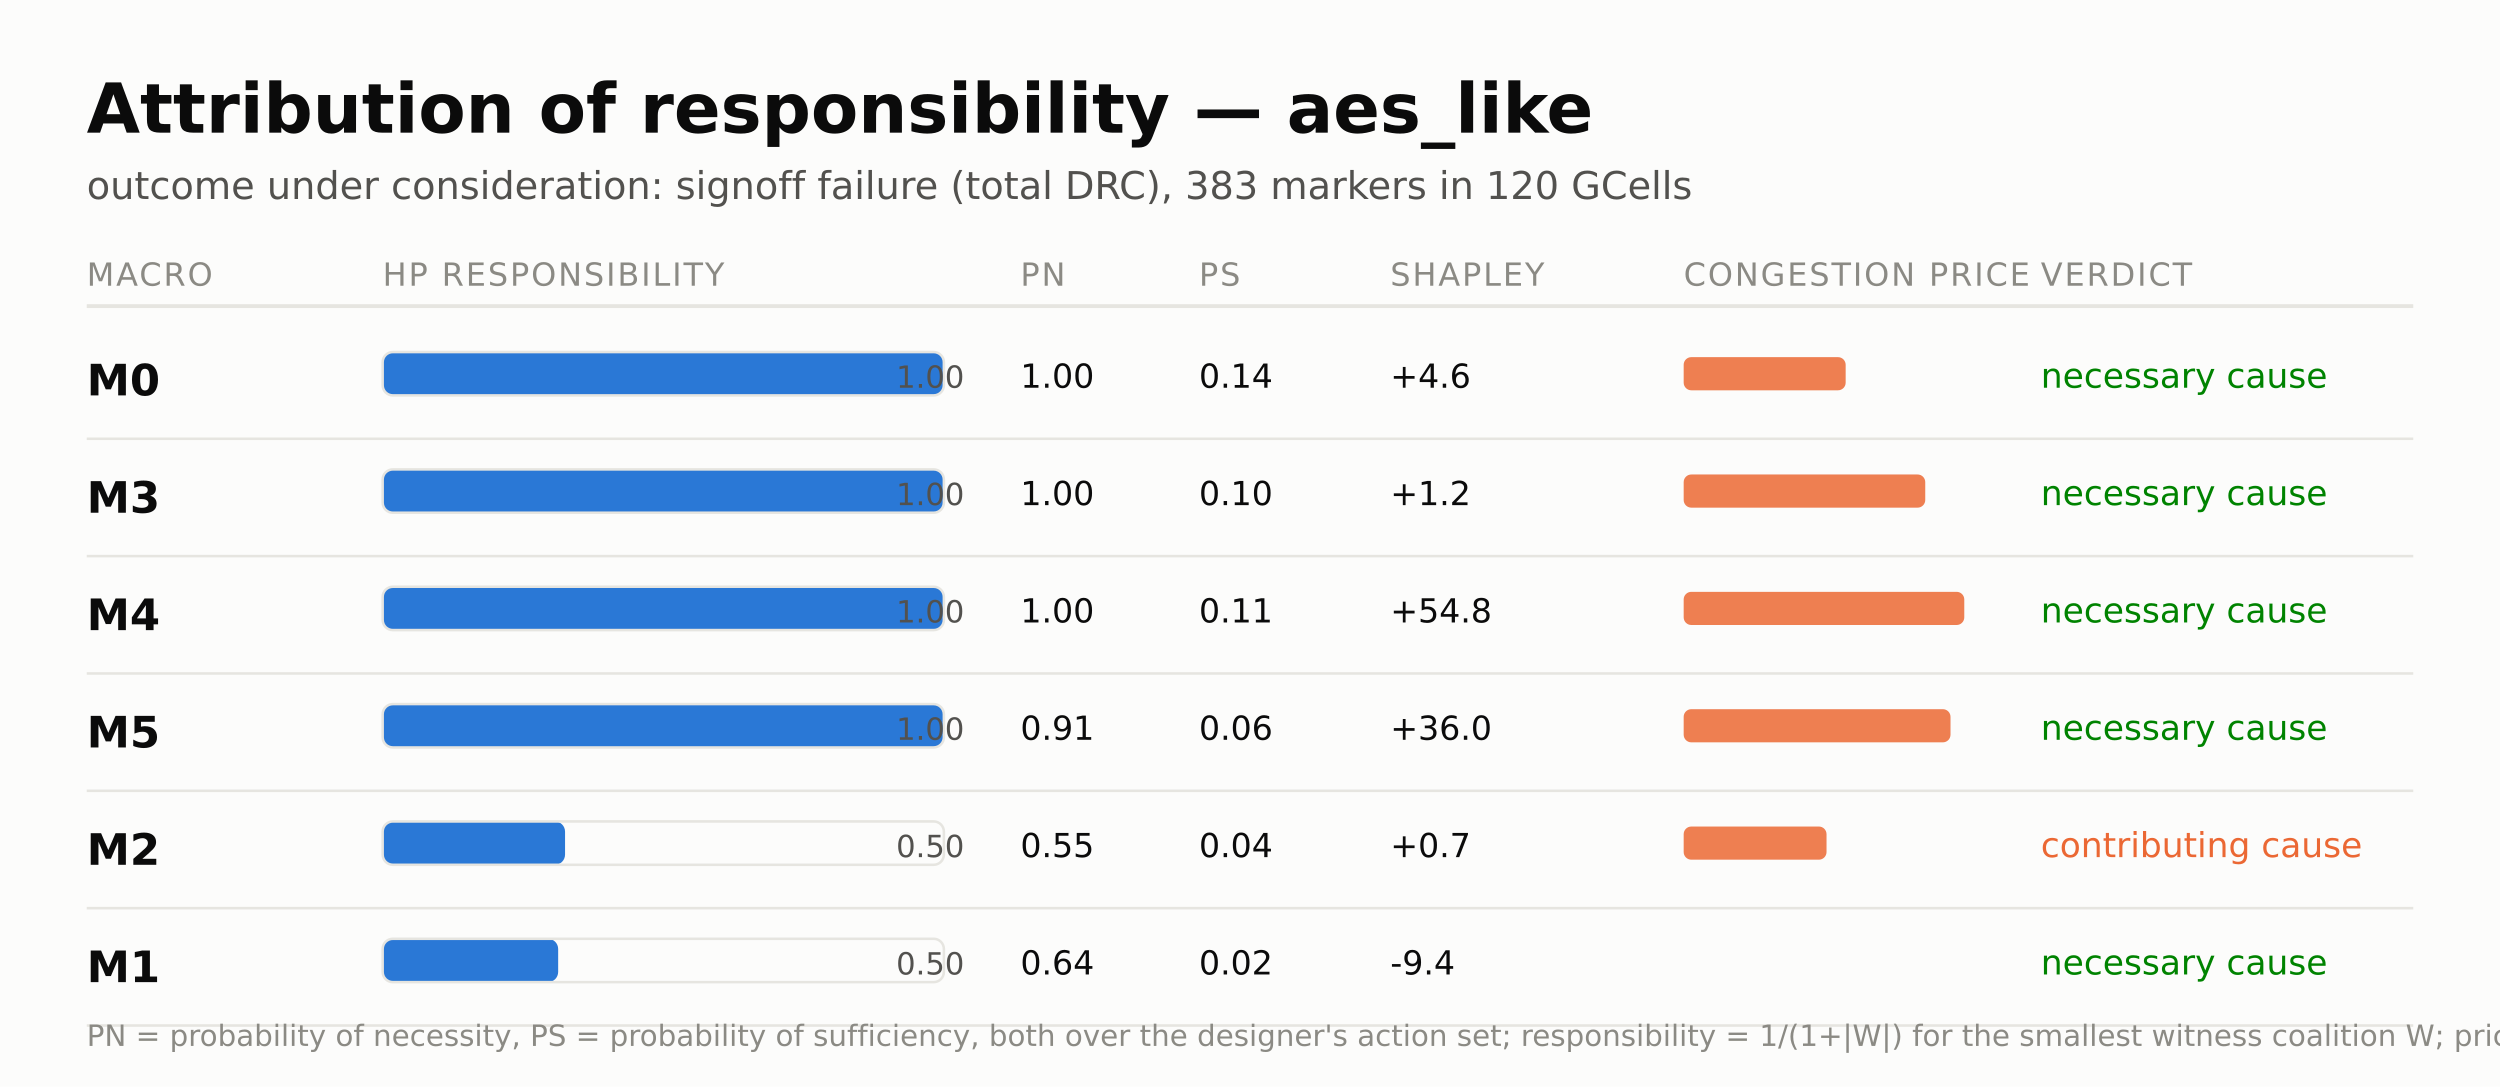
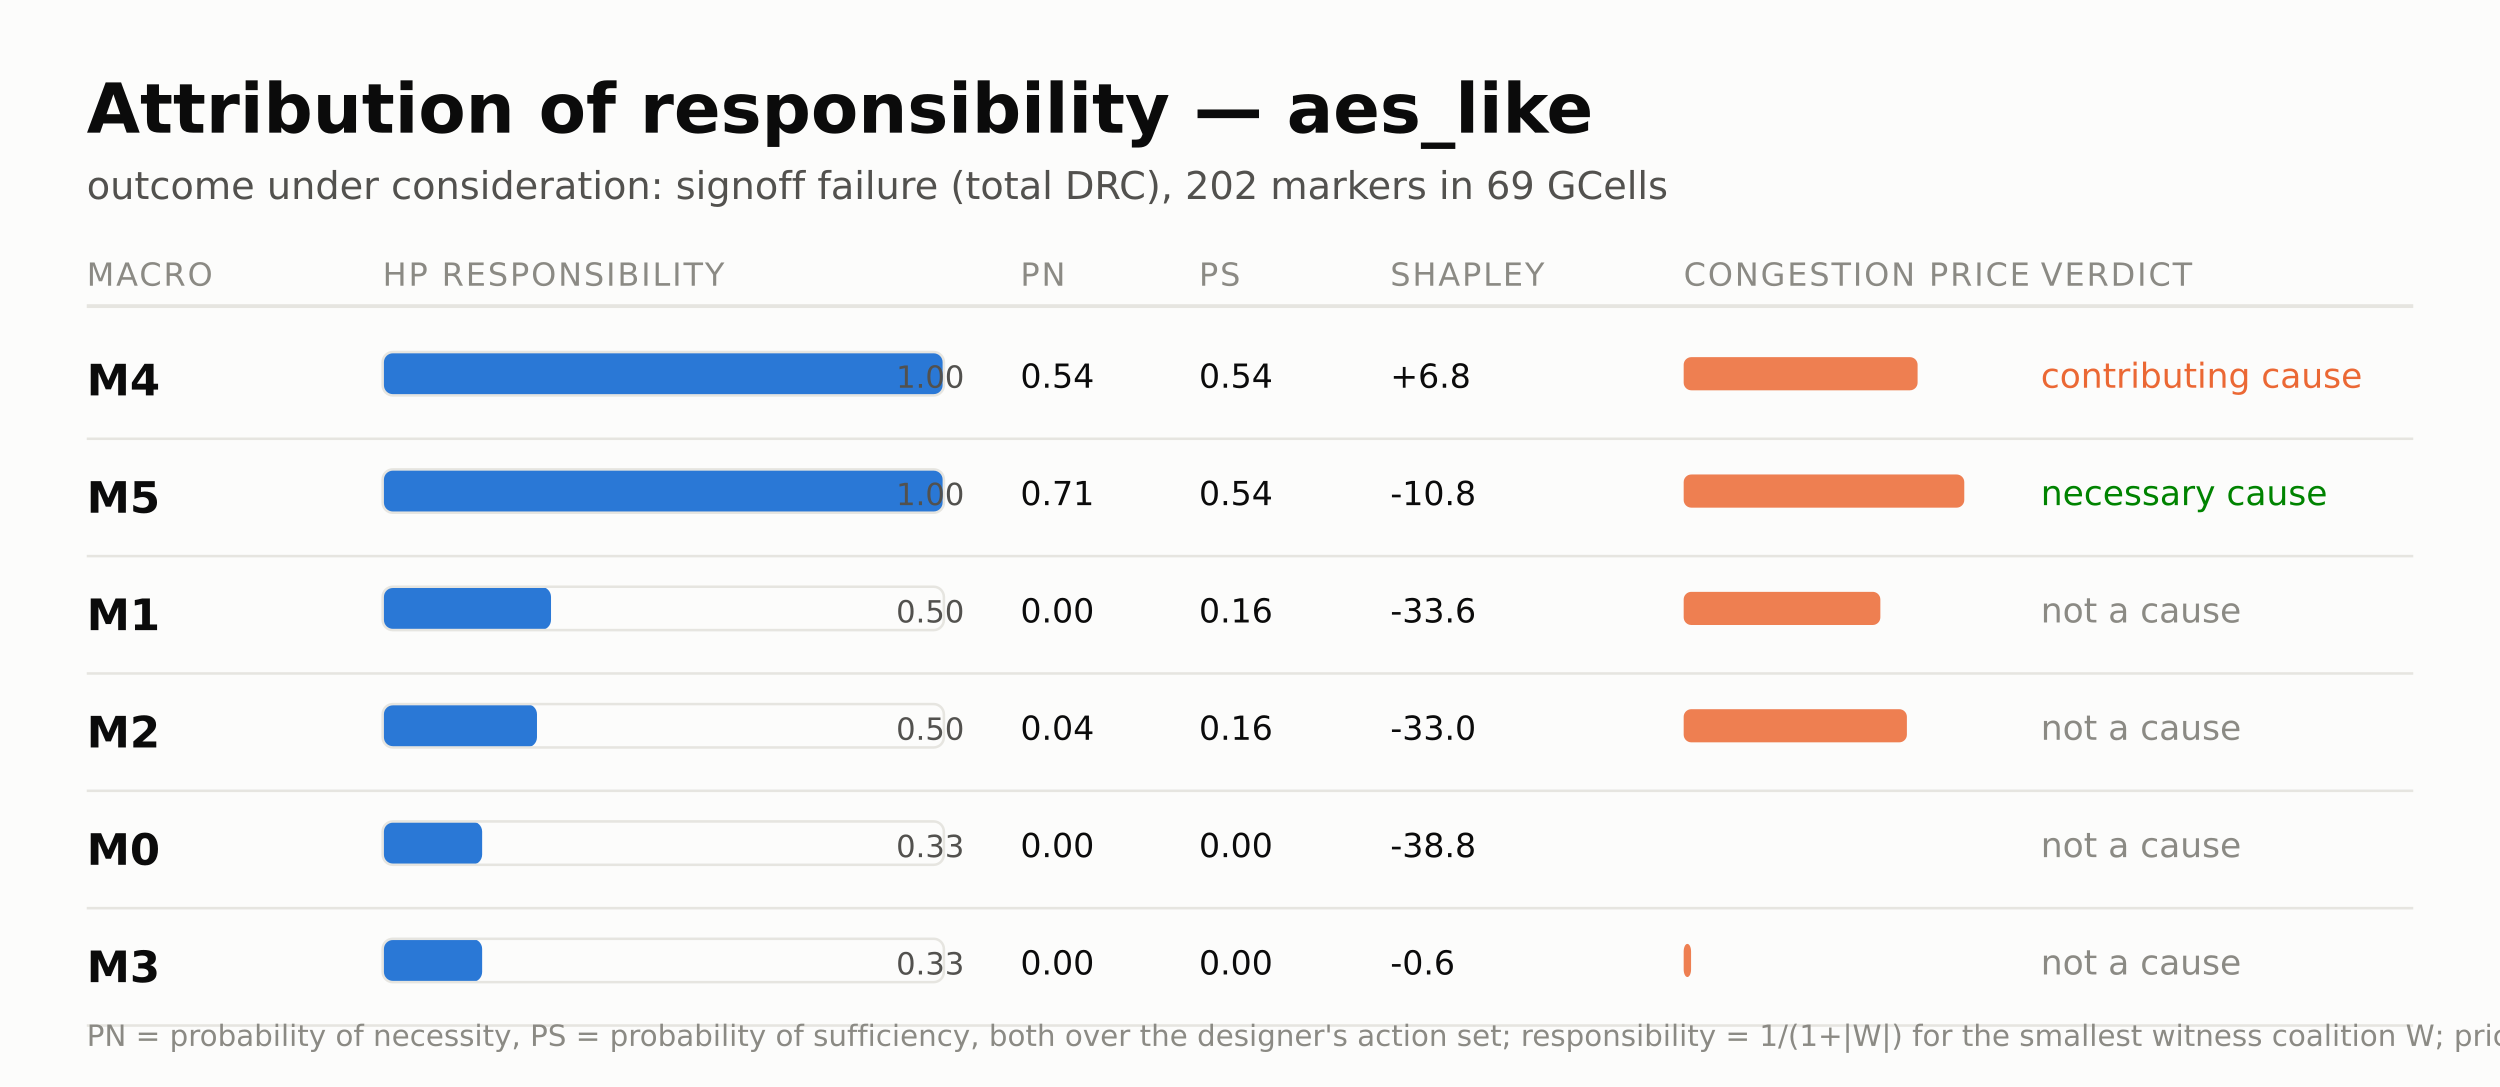
<svg xmlns="http://www.w3.org/2000/svg" width="980" height="426" viewBox="0 0 980 426" font-family="DejaVu Sans, Helvetica, Arial, sans-serif">
  <rect width="980" height="426" fill="#fcfcfb" />
  <text x="34" y="52" font-size="27" font-weight="bold" fill="#0b0b0b">Attribution of responsibility — aes_like</text>
-   <text x="34" y="78" font-size="15" fill="#52514e">outcome under consideration: signoff failure (total DRC), 383 markers in 120 GCells</text>
+   <text x="34" y="78" font-size="15" fill="#52514e">outcome under consideration: signoff failure (total DRC), 202 markers in 69 GCells</text>
  <text x="34" y="112" font-size="12.5" fill="#8b8a84" letter-spacing="0.06em">MACRO</text>
  <text x="150" y="112" font-size="12.5" fill="#8b8a84" letter-spacing="0.06em">HP RESPONSIBILITY</text>
  <text x="400" y="112" font-size="12.5" fill="#8b8a84" letter-spacing="0.06em">PN</text>
  <text x="470" y="112" font-size="12.5" fill="#8b8a84" letter-spacing="0.06em">PS</text>
  <text x="545" y="112" font-size="12.5" fill="#8b8a84" letter-spacing="0.06em">SHAPLEY</text>
  <text x="660" y="112" font-size="12.5" fill="#8b8a84" letter-spacing="0.06em">CONGESTION PRICE</text>
  <text x="800" y="112" font-size="12.5" fill="#8b8a84" letter-spacing="0.06em">VERDICT</text>
  <line x1="34" y1="120" x2="946" y2="120" stroke="#e6e5e0" stroke-width="1.5" />
-   <text x="34" y="155" font-size="17" font-weight="bold" fill="#0b0b0b">M0</text>
+   <text x="34" y="155" font-size="17" font-weight="bold" fill="#0b0b0b">M4</text>
  <rect x="150" y="138" width="220.0" height="17" rx="4" fill="#2a78d6" />
  <rect x="150" y="138" width="220" height="17" rx="4" fill="none" stroke="#e6e5e0" />
  <text x="378" y="152" font-size="12" fill="#52514e" text-anchor="end">1.00</text>
-   <text x="400" y="152" font-size="13" fill="#0b0b0b">1.00</text>
-   <text x="470" y="152" font-size="13" fill="#0b0b0b">0.14</text>
-   <text x="545" y="152" font-size="13" fill="#0b0b0b">+4.6</text>
-   <rect x="660" y="140" width="63.5" height="13" rx="3" fill="#eb6834" opacity="0.85" />
-   <text x="800" y="152" font-size="13.5" fill="#008300">necessary cause</text>
+   <text x="400" y="152" font-size="13" fill="#0b0b0b">0.54</text>
+   <text x="470" y="152" font-size="13" fill="#0b0b0b">0.54</text>
+   <text x="545" y="152" font-size="13" fill="#0b0b0b">+6.8</text>
+   <rect x="660" y="140" width="91.7" height="13" rx="3" fill="#eb6834" opacity="0.85" />
+   <text x="800" y="152" font-size="13.5" fill="#eb6834">contributing cause</text>
  <line x1="34" y1="172" x2="946" y2="172" stroke="#e6e5e0" />
-   <text x="34" y="201" font-size="17" font-weight="bold" fill="#0b0b0b">M3</text>
+   <text x="34" y="201" font-size="17" font-weight="bold" fill="#0b0b0b">M5</text>
  <rect x="150" y="184" width="220.0" height="17" rx="4" fill="#2a78d6" />
  <rect x="150" y="184" width="220" height="17" rx="4" fill="none" stroke="#e6e5e0" />
  <text x="378" y="198" font-size="12" fill="#52514e" text-anchor="end">1.00</text>
-   <text x="400" y="198" font-size="13" fill="#0b0b0b">1.00</text>
-   <text x="470" y="198" font-size="13" fill="#0b0b0b">0.10</text>
-   <text x="545" y="198" font-size="13" fill="#0b0b0b">+1.2</text>
-   <rect x="660" y="186" width="94.7" height="13" rx="3" fill="#eb6834" opacity="0.85" />
+   <text x="400" y="198" font-size="13" fill="#0b0b0b">0.71</text>
+   <text x="470" y="198" font-size="13" fill="#0b0b0b">0.54</text>
+   <text x="545" y="198" font-size="13" fill="#0b0b0b">-10.8</text>
+   <rect x="660" y="186" width="110.0" height="13" rx="3" fill="#eb6834" opacity="0.85" />
  <text x="800" y="198" font-size="13.5" fill="#008300">necessary cause</text>
  <line x1="34" y1="218" x2="946" y2="218" stroke="#e6e5e0" />
-   <text x="34" y="247" font-size="17" font-weight="bold" fill="#0b0b0b">M4</text>
-   <rect x="150" y="230" width="220.0" height="17" rx="4" fill="#2a78d6" />
+   <text x="34" y="247" font-size="17" font-weight="bold" fill="#0b0b0b">M1</text>
+   <rect x="150" y="230" width="66.0" height="17" rx="4" fill="#2a78d6" />
  <rect x="150" y="230" width="220" height="17" rx="4" fill="none" stroke="#e6e5e0" />
-   <text x="378" y="244" font-size="12" fill="#52514e" text-anchor="end">1.00</text>
-   <text x="400" y="244" font-size="13" fill="#0b0b0b">1.00</text>
-   <text x="470" y="244" font-size="13" fill="#0b0b0b">0.11</text>
-   <text x="545" y="244" font-size="13" fill="#0b0b0b">+54.8</text>
-   <rect x="660" y="232" width="110.0" height="13" rx="3" fill="#eb6834" opacity="0.85" />
-   <text x="800" y="244" font-size="13.5" fill="#008300">necessary cause</text>
+   <text x="378" y="244" font-size="12" fill="#52514e" text-anchor="end">0.50</text>
+   <text x="400" y="244" font-size="13" fill="#0b0b0b">0.00</text>
+   <text x="470" y="244" font-size="13" fill="#0b0b0b">0.16</text>
+   <text x="545" y="244" font-size="13" fill="#0b0b0b">-33.6</text>
+   <rect x="660" y="232" width="77.1" height="13" rx="3" fill="#eb6834" opacity="0.85" />
+   <text x="800" y="244" font-size="13.5" fill="#8b8a84">not a cause</text>
  <line x1="34" y1="264" x2="946" y2="264" stroke="#e6e5e0" />
-   <text x="34" y="293" font-size="17" font-weight="bold" fill="#0b0b0b">M5</text>
-   <rect x="150" y="276" width="220.0" height="17" rx="4" fill="#2a78d6" />
+   <text x="34" y="293" font-size="17" font-weight="bold" fill="#0b0b0b">M2</text>
+   <rect x="150" y="276" width="60.5" height="17" rx="4" fill="#2a78d6" />
  <rect x="150" y="276" width="220" height="17" rx="4" fill="none" stroke="#e6e5e0" />
-   <text x="378" y="290" font-size="12" fill="#52514e" text-anchor="end">1.00</text>
-   <text x="400" y="290" font-size="13" fill="#0b0b0b">0.91</text>
-   <text x="470" y="290" font-size="13" fill="#0b0b0b">0.06</text>
-   <text x="545" y="290" font-size="13" fill="#0b0b0b">+36.0</text>
-   <rect x="660" y="278" width="104.6" height="13" rx="3" fill="#eb6834" opacity="0.85" />
-   <text x="800" y="290" font-size="13.5" fill="#008300">necessary cause</text>
+   <text x="378" y="290" font-size="12" fill="#52514e" text-anchor="end">0.50</text>
+   <text x="400" y="290" font-size="13" fill="#0b0b0b">0.04</text>
+   <text x="470" y="290" font-size="13" fill="#0b0b0b">0.16</text>
+   <text x="545" y="290" font-size="13" fill="#0b0b0b">-33.0</text>
+   <rect x="660" y="278" width="87.5" height="13" rx="3" fill="#eb6834" opacity="0.85" />
+   <text x="800" y="290" font-size="13.5" fill="#8b8a84">not a cause</text>
  <line x1="34" y1="310" x2="946" y2="310" stroke="#e6e5e0" />
-   <text x="34" y="339" font-size="17" font-weight="bold" fill="#0b0b0b">M2</text>
-   <rect x="150" y="322" width="71.5" height="17" rx="4" fill="#2a78d6" />
+   <text x="34" y="339" font-size="17" font-weight="bold" fill="#0b0b0b">M0</text>
+   <rect x="150" y="322" width="39.0" height="17" rx="4" fill="#2a78d6" />
  <rect x="150" y="322" width="220" height="17" rx="4" fill="none" stroke="#e6e5e0" />
-   <text x="378" y="336" font-size="12" fill="#52514e" text-anchor="end">0.50</text>
-   <text x="400" y="336" font-size="13" fill="#0b0b0b">0.55</text>
-   <text x="470" y="336" font-size="13" fill="#0b0b0b">0.04</text>
-   <text x="545" y="336" font-size="13" fill="#0b0b0b">+0.7</text>
-   <rect x="660" y="324" width="56.0" height="13" rx="3" fill="#eb6834" opacity="0.85" />
-   <text x="800" y="336" font-size="13.5" fill="#eb6834">contributing cause</text>
+   <text x="378" y="336" font-size="12" fill="#52514e" text-anchor="end">0.33</text>
+   <text x="400" y="336" font-size="13" fill="#0b0b0b">0.00</text>
+   <text x="470" y="336" font-size="13" fill="#0b0b0b">0.00</text>
+   <text x="545" y="336" font-size="13" fill="#0b0b0b">-38.8</text>
+   <rect x="660" y="324" width="0.0" height="13" rx="3" fill="#eb6834" opacity="0.85" />
+   <text x="800" y="336" font-size="13.5" fill="#8b8a84">not a cause</text>
  <line x1="34" y1="356" x2="946" y2="356" stroke="#e6e5e0" />
-   <text x="34" y="385" font-size="17" font-weight="bold" fill="#0b0b0b">M1</text>
-   <rect x="150" y="368" width="68.8" height="17" rx="4" fill="#2a78d6" />
+   <text x="34" y="385" font-size="17" font-weight="bold" fill="#0b0b0b">M3</text>
+   <rect x="150" y="368" width="39.0" height="17" rx="4" fill="#2a78d6" />
  <rect x="150" y="368" width="220" height="17" rx="4" fill="none" stroke="#e6e5e0" />
-   <text x="378" y="382" font-size="12" fill="#52514e" text-anchor="end">0.50</text>
-   <text x="400" y="382" font-size="13" fill="#0b0b0b">0.64</text>
-   <text x="470" y="382" font-size="13" fill="#0b0b0b">0.02</text>
-   <text x="545" y="382" font-size="13" fill="#0b0b0b">-9.4</text>
-   <rect x="660" y="370" width="0.0" height="13" rx="3" fill="#eb6834" opacity="0.85" />
-   <text x="800" y="382" font-size="13.5" fill="#008300">necessary cause</text>
+   <text x="378" y="382" font-size="12" fill="#52514e" text-anchor="end">0.33</text>
+   <text x="400" y="382" font-size="13" fill="#0b0b0b">0.00</text>
+   <text x="470" y="382" font-size="13" fill="#0b0b0b">0.00</text>
+   <text x="545" y="382" font-size="13" fill="#0b0b0b">-0.6</text>
+   <rect x="660" y="370" width="2.9" height="13" rx="3" fill="#eb6834" opacity="0.85" />
+   <text x="800" y="382" font-size="13.5" fill="#8b8a84">not a cause</text>
  <line x1="34" y1="402" x2="946" y2="402" stroke="#e6e5e0" />
  <text x="34" y="410" font-size="11.5" fill="#8b8a84">PN = probability of necessity, PS = probability of sufficiency, both over the designer's action set; responsibility = 1/(1+|W|) for the smallest witness coalition W; price in units of routing cost imposed on other nets.</text>
</svg>
